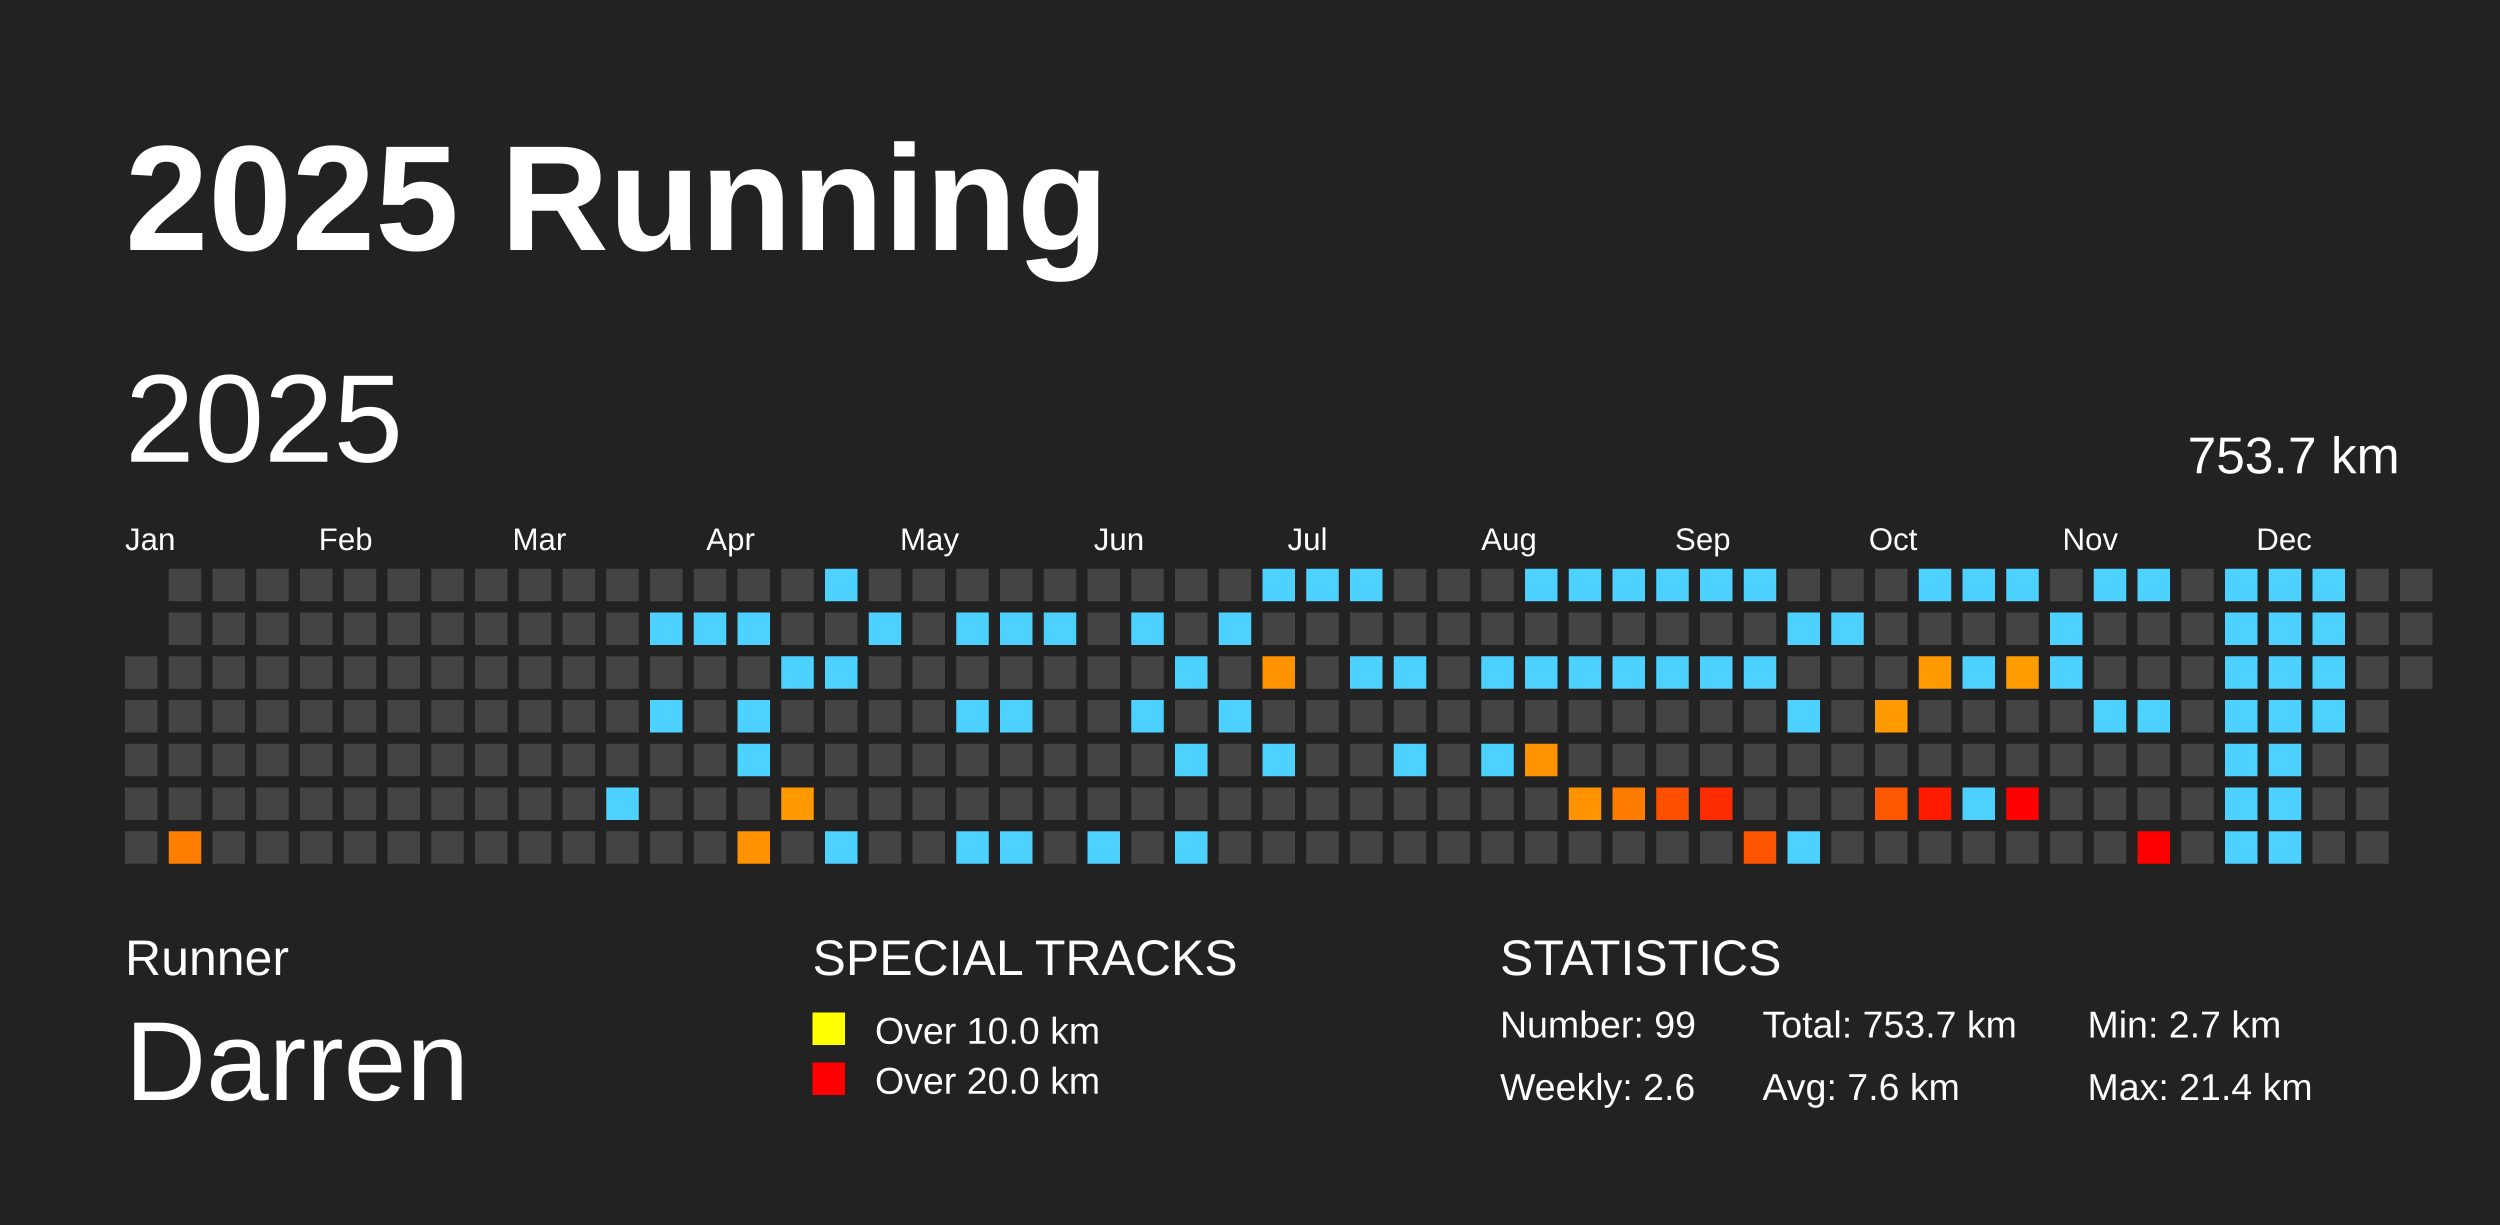
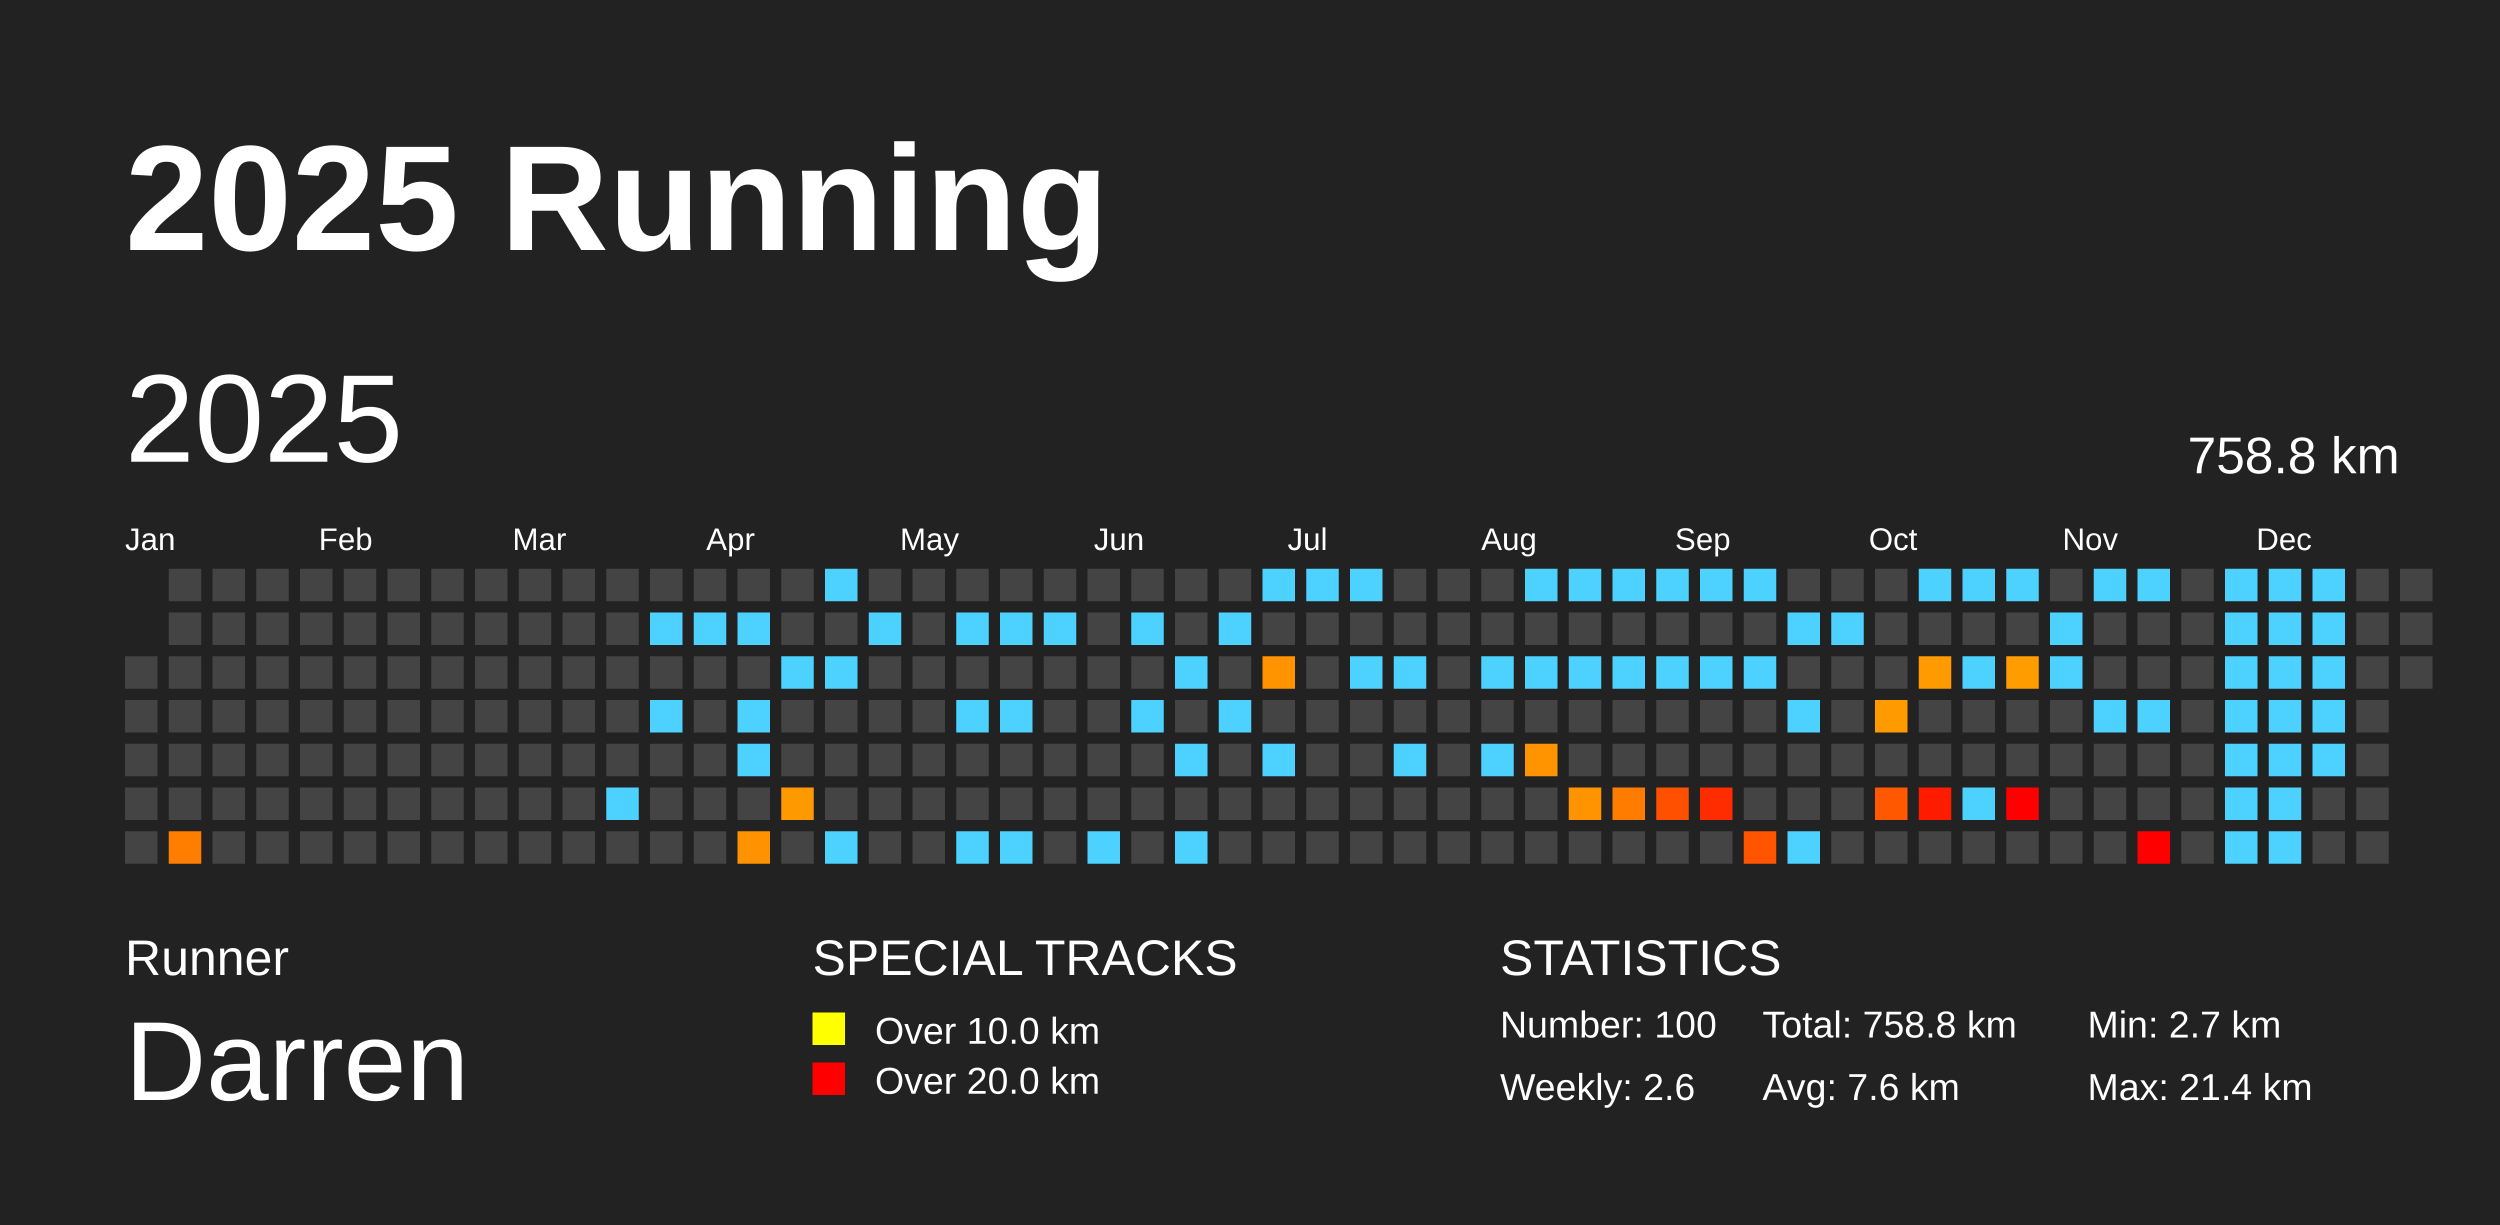
<svg xmlns="http://www.w3.org/2000/svg" baseProfile="full" height="98mm" version="1.1" viewBox="0,0,200,98" width="200mm">
  <defs />
  <rect fill="#222222" height="98" width="200" x="0" y="0" />
  <text fill="#FFFFFF" style="font-size:12px; font-family:Arial; font-weight:bold;" x="10" y="20">2025 Running</text>
  <text fill="#FFFFFF" style="font-size:4px; font-family:Arial" x="10" y="78">Runner</text>
  <text fill="#FFFFFF" style="font-size:9px; font-family:Arial" x="10" y="88">Darren</text>
  <text fill="#FFFFFF" style="font-size:4px; font-family:Arial" x="65" y="78">SPECIAL TRACKS</text>
  <rect fill="yellow" height="2.6" width="2.6" x="65" y="81" />
  <text fill="#FFFFFF" style="font-size:3px; font-family:Arial" x="70" y="83.5">Over 10.0 km</text>
  <rect fill="red" height="2.6" width="2.6" x="65" y="85" />
  <text fill="#FFFFFF" style="font-size:3px; font-family:Arial" x="70" y="87.5">Over 20.0 km</text>
  <text fill="#FFFFFF" style="font-size:4px; font-family:Arial" x="120" y="78">STATISTICS</text>
-   <text fill="#FFFFFF" style="font-size:3px; font-family:Arial" x="120" y="83">Number: 99</text>
+   <text fill="#FFFFFF" style="font-size:3px; font-family:Arial" x="120" y="83">Number: 100</text>
  <text fill="#FFFFFF" style="font-size:3px; font-family:Arial" x="120" y="88">Weekly: 2.6</text>
-   <text fill="#FFFFFF" style="font-size:3px; font-family:Arial" x="141" y="83">Total: 753.7 km</text>
+   <text fill="#FFFFFF" style="font-size:3px; font-family:Arial" x="141" y="83">Total: 758.8 km</text>
  <text fill="#FFFFFF" style="font-size:3px; font-family:Arial" x="141" y="88">Avg: 7.6 km</text>
  <text fill="#FFFFFF" style="font-size:3px; font-family:Arial" x="167" y="83">Min: 2.7 km</text>
  <text fill="#FFFFFF" style="font-size:3px; font-family:Arial" x="167" y="88">Max: 21.4 km</text>
  <text dominant-baseline="hanging" fill="#FFFFFF" style="font-size:10.0px; font-family:Arial;" x="10" y="30">2025</text>
-   <text dominant-baseline="hanging" fill="#FFFFFF" style="font-size:4.125px; font-family:Arial;" x="175" y="35">753.7 km</text>
+   <text dominant-baseline="hanging" fill="#FFFFFF" style="font-size:4.125px; font-family:Arial;" x="175" y="35">758.8 km</text>
  <text fill="#FFFFFF" style="font-size:2.5px; font-family:Arial" x="10.0" y="44">Jan</text>
  <text fill="#FFFFFF" style="font-size:2.5px; font-family:Arial" x="25.5" y="44">Feb</text>
  <text fill="#FFFFFF" style="font-size:2.5px; font-family:Arial" x="41.0" y="44">Mar</text>
  <text fill="#FFFFFF" style="font-size:2.5px; font-family:Arial" x="56.5" y="44">Apr</text>
  <text fill="#FFFFFF" style="font-size:2.5px; font-family:Arial" x="72.0" y="44">May</text>
  <text fill="#FFFFFF" style="font-size:2.5px; font-family:Arial" x="87.5" y="44">Jun</text>
  <text fill="#FFFFFF" style="font-size:2.5px; font-family:Arial" x="103.0" y="44">Jul</text>
  <text fill="#FFFFFF" style="font-size:2.5px; font-family:Arial" x="118.5" y="44">Aug</text>
  <text fill="#FFFFFF" style="font-size:2.5px; font-family:Arial" x="134.0" y="44">Sep</text>
  <text fill="#FFFFFF" style="font-size:2.5px; font-family:Arial" x="149.5" y="44">Oct</text>
  <text fill="#FFFFFF" style="font-size:2.5px; font-family:Arial" x="165.0" y="44">Nov</text>
  <text fill="#FFFFFF" style="font-size:2.5px; font-family:Arial" x="180.5" y="44">Dec</text>
  <rect fill="#444444" height="2.6" width="2.6" x="10.0" y="52.5" />
  <rect fill="#444444" height="2.6" width="2.6" x="10.0" y="56.0" />
  <rect fill="#444444" height="2.6" width="2.6" x="10.0" y="59.5" />
  <rect fill="#444444" height="2.6" width="2.6" x="10.0" y="63.0" />
  <rect fill="#444444" height="2.6" width="2.6" x="10.0" y="66.5" />
  <rect fill="#444444" height="2.6" width="2.6" x="13.5" y="45.5" />
  <rect fill="#444444" height="2.6" width="2.6" x="13.5" y="49.0" />
  <rect fill="#444444" height="2.6" width="2.6" x="13.5" y="52.5" />
  <rect fill="#444444" height="2.6" width="2.6" x="13.5" y="56.0" />
  <rect fill="#444444" height="2.6" width="2.6" x="13.5" y="59.5" />
  <rect fill="#444444" height="2.6" width="2.6" x="13.5" y="63.0" />
  <rect fill="#ff7e00" height="2.6" width="2.6" x="13.5" y="66.5" />
  <rect fill="#444444" height="2.6" width="2.6" x="17.0" y="45.5" />
  <rect fill="#444444" height="2.6" width="2.6" x="17.0" y="49.0" />
  <rect fill="#444444" height="2.6" width="2.6" x="17.0" y="52.5" />
  <rect fill="#444444" height="2.6" width="2.6" x="17.0" y="56.0" />
  <rect fill="#444444" height="2.6" width="2.6" x="17.0" y="59.5" />
  <rect fill="#444444" height="2.6" width="2.6" x="17.0" y="63.0" />
  <rect fill="#444444" height="2.6" width="2.6" x="17.0" y="66.5" />
  <rect fill="#444444" height="2.6" width="2.6" x="20.5" y="45.5" />
  <rect fill="#444444" height="2.6" width="2.6" x="20.5" y="49.0" />
  <rect fill="#444444" height="2.6" width="2.6" x="20.5" y="52.5" />
  <rect fill="#444444" height="2.6" width="2.6" x="20.5" y="56.0" />
  <rect fill="#444444" height="2.6" width="2.6" x="20.5" y="59.5" />
  <rect fill="#444444" height="2.6" width="2.6" x="20.5" y="63.0" />
  <rect fill="#444444" height="2.6" width="2.6" x="20.5" y="66.5" />
  <rect fill="#444444" height="2.6" width="2.6" x="24.0" y="45.5" />
  <rect fill="#444444" height="2.6" width="2.6" x="24.0" y="49.0" />
  <rect fill="#444444" height="2.6" width="2.6" x="24.0" y="52.5" />
  <rect fill="#444444" height="2.6" width="2.6" x="24.0" y="56.0" />
  <rect fill="#444444" height="2.6" width="2.6" x="24.0" y="59.5" />
  <rect fill="#444444" height="2.6" width="2.6" x="24.0" y="63.0" />
  <rect fill="#444444" height="2.6" width="2.6" x="24.0" y="66.5" />
  <rect fill="#444444" height="2.6" width="2.6" x="27.5" y="45.5" />
  <rect fill="#444444" height="2.6" width="2.6" x="27.5" y="49.0" />
  <rect fill="#444444" height="2.6" width="2.6" x="27.5" y="52.5" />
  <rect fill="#444444" height="2.6" width="2.6" x="27.5" y="56.0" />
  <rect fill="#444444" height="2.6" width="2.6" x="27.5" y="59.5" />
  <rect fill="#444444" height="2.6" width="2.6" x="27.5" y="63.0" />
  <rect fill="#444444" height="2.6" width="2.6" x="27.5" y="66.5" />
  <rect fill="#444444" height="2.6" width="2.6" x="31.0" y="45.5" />
  <rect fill="#444444" height="2.6" width="2.6" x="31.0" y="49.0" />
  <rect fill="#444444" height="2.6" width="2.6" x="31.0" y="52.5" />
  <rect fill="#444444" height="2.6" width="2.6" x="31.0" y="56.0" />
  <rect fill="#444444" height="2.6" width="2.6" x="31.0" y="59.5" />
  <rect fill="#444444" height="2.6" width="2.6" x="31.0" y="63.0" />
  <rect fill="#444444" height="2.6" width="2.6" x="31.0" y="66.5" />
  <rect fill="#444444" height="2.6" width="2.6" x="34.5" y="45.5" />
  <rect fill="#444444" height="2.6" width="2.6" x="34.5" y="49.0" />
  <rect fill="#444444" height="2.6" width="2.6" x="34.5" y="52.5" />
  <rect fill="#444444" height="2.6" width="2.6" x="34.5" y="56.0" />
  <rect fill="#444444" height="2.6" width="2.6" x="34.5" y="59.5" />
  <rect fill="#444444" height="2.6" width="2.6" x="34.5" y="63.0" />
  <rect fill="#444444" height="2.6" width="2.6" x="34.5" y="66.5" />
  <rect fill="#444444" height="2.6" width="2.6" x="38.0" y="45.5" />
  <rect fill="#444444" height="2.6" width="2.6" x="38.0" y="49.0" />
  <rect fill="#444444" height="2.6" width="2.6" x="38.0" y="52.5" />
  <rect fill="#444444" height="2.6" width="2.6" x="38.0" y="56.0" />
  <rect fill="#444444" height="2.6" width="2.6" x="38.0" y="59.5" />
  <rect fill="#444444" height="2.6" width="2.6" x="38.0" y="63.0" />
  <rect fill="#444444" height="2.6" width="2.6" x="38.0" y="66.5" />
  <rect fill="#444444" height="2.6" width="2.6" x="41.5" y="45.5" />
  <rect fill="#444444" height="2.6" width="2.6" x="41.5" y="49.0" />
  <rect fill="#444444" height="2.6" width="2.6" x="41.5" y="52.5" />
  <rect fill="#444444" height="2.6" width="2.6" x="41.5" y="56.0" />
  <rect fill="#444444" height="2.6" width="2.6" x="41.5" y="59.5" />
  <rect fill="#444444" height="2.6" width="2.6" x="41.5" y="63.0" />
  <rect fill="#444444" height="2.6" width="2.6" x="41.5" y="66.5" />
  <rect fill="#444444" height="2.6" width="2.6" x="45.0" y="45.5" />
  <rect fill="#444444" height="2.6" width="2.6" x="45.0" y="49.0" />
  <rect fill="#444444" height="2.6" width="2.6" x="45.0" y="52.5" />
  <rect fill="#444444" height="2.6" width="2.6" x="45.0" y="56.0" />
  <rect fill="#444444" height="2.6" width="2.6" x="45.0" y="59.5" />
  <rect fill="#444444" height="2.6" width="2.6" x="45.0" y="63.0" />
  <rect fill="#444444" height="2.6" width="2.6" x="45.0" y="66.5" />
  <rect fill="#444444" height="2.6" width="2.6" x="48.5" y="45.5" />
  <rect fill="#444444" height="2.6" width="2.6" x="48.5" y="49.0" />
  <rect fill="#444444" height="2.6" width="2.6" x="48.5" y="52.5" />
  <rect fill="#444444" height="2.6" width="2.6" x="48.5" y="56.0" />
  <rect fill="#444444" height="2.6" width="2.6" x="48.5" y="59.5" />
  <rect fill="#4dd2ff" height="2.6" width="2.6" x="48.5" y="63.0" />
  <rect fill="#444444" height="2.6" width="2.6" x="48.5" y="66.5" />
  <rect fill="#444444" height="2.6" width="2.6" x="52.0" y="45.5" />
  <rect fill="#4dd2ff" height="2.6" width="2.6" x="52.0" y="49.0" />
  <rect fill="#444444" height="2.6" width="2.6" x="52.0" y="52.5" />
  <rect fill="#4dd2ff" height="2.6" width="2.6" x="52.0" y="56.0" />
  <rect fill="#444444" height="2.6" width="2.6" x="52.0" y="59.5" />
  <rect fill="#444444" height="2.6" width="2.6" x="52.0" y="63.0" />
  <rect fill="#444444" height="2.6" width="2.6" x="52.0" y="66.5" />
  <rect fill="#444444" height="2.6" width="2.6" x="55.5" y="45.5" />
  <rect fill="#4dd2ff" height="2.6" width="2.6" x="55.5" y="49.0" />
  <rect fill="#444444" height="2.6" width="2.6" x="55.5" y="52.5" />
  <rect fill="#444444" height="2.6" width="2.6" x="55.5" y="56.0" />
  <rect fill="#444444" height="2.6" width="2.6" x="55.5" y="59.5" />
  <rect fill="#444444" height="2.6" width="2.6" x="55.5" y="63.0" />
  <rect fill="#444444" height="2.6" width="2.6" x="55.5" y="66.5" />
  <rect fill="#444444" height="2.6" width="2.6" x="59.0" y="45.5" />
  <rect fill="#4dd2ff" height="2.6" width="2.6" x="59.0" y="49.0" />
  <rect fill="#444444" height="2.6" width="2.6" x="59.0" y="52.5" />
  <rect fill="#4dd2ff" height="2.6" width="2.6" x="59.0" y="56.0" />
  <rect fill="#4dd2ff" height="2.6" width="2.6" x="59.0" y="59.5" />
  <rect fill="#444444" height="2.6" width="2.6" x="59.0" y="63.0" />
  <rect fill="#ff9200" height="2.6" width="2.6" x="59.0" y="66.5" />
  <rect fill="#444444" height="2.6" width="2.6" x="62.5" y="45.5" />
  <rect fill="#444444" height="2.6" width="2.6" x="62.5" y="49.0" />
  <rect fill="#4dd2ff" height="2.6" width="2.6" x="62.5" y="52.5" />
  <rect fill="#444444" height="2.6" width="2.6" x="62.5" y="56.0" />
  <rect fill="#444444" height="2.6" width="2.6" x="62.5" y="59.5" />
  <rect fill="#ff9900" height="2.6" width="2.6" x="62.5" y="63.0" />
  <rect fill="#444444" height="2.6" width="2.6" x="62.5" y="66.5" />
  <rect fill="#4dd2ff" height="2.6" width="2.6" x="66.0" y="45.5" />
  <rect fill="#444444" height="2.6" width="2.6" x="66.0" y="49.0" />
  <rect fill="#4dd2ff" height="2.6" width="2.6" x="66.0" y="52.5" />
  <rect fill="#444444" height="2.6" width="2.6" x="66.0" y="56.0" />
  <rect fill="#444444" height="2.6" width="2.6" x="66.0" y="59.5" />
  <rect fill="#444444" height="2.6" width="2.6" x="66.0" y="63.0" />
  <rect fill="#4dd2ff" height="2.6" width="2.6" x="66.0" y="66.5" />
  <rect fill="#444444" height="2.6" width="2.6" x="69.5" y="45.5" />
  <rect fill="#4dd2ff" height="2.6" width="2.6" x="69.5" y="49.0" />
  <rect fill="#444444" height="2.6" width="2.6" x="69.5" y="52.5" />
  <rect fill="#444444" height="2.6" width="2.6" x="69.5" y="56.0" />
  <rect fill="#444444" height="2.6" width="2.6" x="69.5" y="59.5" />
  <rect fill="#444444" height="2.6" width="2.6" x="69.5" y="63.0" />
  <rect fill="#444444" height="2.6" width="2.6" x="69.5" y="66.5" />
  <rect fill="#444444" height="2.6" width="2.6" x="73.0" y="45.5" />
  <rect fill="#444444" height="2.6" width="2.6" x="73.0" y="49.0" />
  <rect fill="#444444" height="2.6" width="2.6" x="73.0" y="52.5" />
  <rect fill="#444444" height="2.6" width="2.6" x="73.0" y="56.0" />
  <rect fill="#444444" height="2.6" width="2.6" x="73.0" y="59.5" />
  <rect fill="#444444" height="2.6" width="2.6" x="73.0" y="63.0" />
  <rect fill="#444444" height="2.6" width="2.6" x="73.0" y="66.5" />
  <rect fill="#444444" height="2.6" width="2.6" x="76.5" y="45.5" />
  <rect fill="#4dd2ff" height="2.6" width="2.6" x="76.5" y="49.0" />
  <rect fill="#444444" height="2.6" width="2.6" x="76.5" y="52.5" />
  <rect fill="#4dd2ff" height="2.6" width="2.6" x="76.5" y="56.0" />
  <rect fill="#444444" height="2.6" width="2.6" x="76.5" y="59.5" />
  <rect fill="#444444" height="2.6" width="2.6" x="76.5" y="63.0" />
  <rect fill="#4dd2ff" height="2.6" width="2.6" x="76.5" y="66.5" />
  <rect fill="#444444" height="2.6" width="2.6" x="80.0" y="45.5" />
  <rect fill="#4dd2ff" height="2.6" width="2.6" x="80.0" y="49.0" />
  <rect fill="#444444" height="2.6" width="2.6" x="80.0" y="52.5" />
  <rect fill="#4dd2ff" height="2.6" width="2.6" x="80.0" y="56.0" />
  <rect fill="#444444" height="2.6" width="2.6" x="80.0" y="59.5" />
  <rect fill="#444444" height="2.6" width="2.6" x="80.0" y="63.0" />
  <rect fill="#4dd2ff" height="2.6" width="2.6" x="80.0" y="66.5" />
  <rect fill="#444444" height="2.6" width="2.6" x="83.5" y="45.5" />
  <rect fill="#4dd2ff" height="2.6" width="2.6" x="83.5" y="49.0" />
  <rect fill="#444444" height="2.6" width="2.6" x="83.5" y="52.5" />
  <rect fill="#444444" height="2.6" width="2.6" x="83.5" y="56.0" />
  <rect fill="#444444" height="2.6" width="2.6" x="83.5" y="59.5" />
  <rect fill="#444444" height="2.6" width="2.6" x="83.5" y="63.0" />
  <rect fill="#444444" height="2.6" width="2.6" x="83.5" y="66.5" />
  <rect fill="#444444" height="2.6" width="2.6" x="87.0" y="45.5" />
  <rect fill="#444444" height="2.6" width="2.6" x="87.0" y="49.0" />
  <rect fill="#444444" height="2.6" width="2.6" x="87.0" y="52.5" />
  <rect fill="#444444" height="2.6" width="2.6" x="87.0" y="56.0" />
  <rect fill="#444444" height="2.6" width="2.6" x="87.0" y="59.5" />
  <rect fill="#444444" height="2.6" width="2.6" x="87.0" y="63.0" />
  <rect fill="#4dd2ff" height="2.6" width="2.6" x="87.0" y="66.5" />
  <rect fill="#444444" height="2.6" width="2.6" x="90.5" y="45.5" />
  <rect fill="#4dd2ff" height="2.6" width="2.6" x="90.5" y="49.0" />
  <rect fill="#444444" height="2.6" width="2.6" x="90.5" y="52.5" />
  <rect fill="#4dd2ff" height="2.6" width="2.6" x="90.5" y="56.0" />
  <rect fill="#444444" height="2.6" width="2.6" x="90.5" y="59.5" />
  <rect fill="#444444" height="2.6" width="2.6" x="90.5" y="63.0" />
  <rect fill="#444444" height="2.6" width="2.6" x="90.5" y="66.5" />
  <rect fill="#444444" height="2.6" width="2.6" x="94.0" y="45.5" />
  <rect fill="#444444" height="2.6" width="2.6" x="94.0" y="49.0" />
  <rect fill="#4dd2ff" height="2.6" width="2.6" x="94.0" y="52.5" />
  <rect fill="#444444" height="2.6" width="2.6" x="94.0" y="56.0" />
  <rect fill="#4dd2ff" height="2.6" width="2.6" x="94.0" y="59.5" />
  <rect fill="#444444" height="2.6" width="2.6" x="94.0" y="63.0" />
  <rect fill="#4dd2ff" height="2.6" width="2.6" x="94.0" y="66.5" />
  <rect fill="#444444" height="2.6" width="2.6" x="97.5" y="45.5" />
  <rect fill="#4dd2ff" height="2.6" width="2.6" x="97.5" y="49.0" />
  <rect fill="#444444" height="2.6" width="2.6" x="97.5" y="52.5" />
  <rect fill="#4dd2ff" height="2.6" width="2.6" x="97.5" y="56.0" />
  <rect fill="#444444" height="2.6" width="2.6" x="97.5" y="59.5" />
  <rect fill="#444444" height="2.6" width="2.6" x="97.5" y="63.0" />
  <rect fill="#444444" height="2.6" width="2.6" x="97.5" y="66.5" />
  <rect fill="#4dd2ff" height="2.6" width="2.6" x="101.0" y="45.5" />
  <rect fill="#444444" height="2.6" width="2.6" x="101.0" y="49.0" />
  <rect fill="#ff9400" height="2.6" width="2.6" x="101.0" y="52.5" />
  <rect fill="#444444" height="2.6" width="2.6" x="101.0" y="56.0" />
  <rect fill="#4dd2ff" height="2.6" width="2.6" x="101.0" y="59.5" />
  <rect fill="#444444" height="2.6" width="2.6" x="101.0" y="63.0" />
  <rect fill="#444444" height="2.6" width="2.6" x="101.0" y="66.5" />
  <rect fill="#4dd2ff" height="2.6" width="2.6" x="104.5" y="45.5" />
  <rect fill="#444444" height="2.6" width="2.6" x="104.5" y="49.0" />
  <rect fill="#444444" height="2.6" width="2.6" x="104.5" y="52.5" />
  <rect fill="#444444" height="2.6" width="2.6" x="104.5" y="56.0" />
  <rect fill="#444444" height="2.6" width="2.6" x="104.5" y="59.5" />
  <rect fill="#444444" height="2.6" width="2.6" x="104.5" y="63.0" />
  <rect fill="#444444" height="2.6" width="2.6" x="104.5" y="66.5" />
  <rect fill="#4dd2ff" height="2.6" width="2.6" x="108.0" y="45.5" />
  <rect fill="#444444" height="2.6" width="2.6" x="108.0" y="49.0" />
  <rect fill="#4dd2ff" height="2.6" width="2.6" x="108.0" y="52.5" />
  <rect fill="#444444" height="2.6" width="2.6" x="108.0" y="56.0" />
  <rect fill="#444444" height="2.6" width="2.6" x="108.0" y="59.5" />
  <rect fill="#444444" height="2.6" width="2.6" x="108.0" y="63.0" />
  <rect fill="#444444" height="2.6" width="2.6" x="108.0" y="66.5" />
  <rect fill="#444444" height="2.6" width="2.6" x="111.5" y="45.5" />
  <rect fill="#444444" height="2.6" width="2.6" x="111.5" y="49.0" />
  <rect fill="#4dd2ff" height="2.6" width="2.6" x="111.5" y="52.5" />
  <rect fill="#444444" height="2.6" width="2.6" x="111.5" y="56.0" />
  <rect fill="#4dd2ff" height="2.6" width="2.6" x="111.5" y="59.5" />
  <rect fill="#444444" height="2.6" width="2.6" x="111.5" y="63.0" />
  <rect fill="#444444" height="2.6" width="2.6" x="111.5" y="66.5" />
  <rect fill="#444444" height="2.6" width="2.6" x="115.0" y="45.5" />
  <rect fill="#444444" height="2.6" width="2.6" x="115.0" y="49.0" />
  <rect fill="#444444" height="2.6" width="2.6" x="115.0" y="52.5" />
  <rect fill="#444444" height="2.6" width="2.6" x="115.0" y="56.0" />
  <rect fill="#444444" height="2.6" width="2.6" x="115.0" y="59.5" />
  <rect fill="#444444" height="2.6" width="2.6" x="115.0" y="63.0" />
  <rect fill="#444444" height="2.6" width="2.6" x="115.0" y="66.5" />
  <rect fill="#444444" height="2.6" width="2.6" x="118.5" y="45.5" />
  <rect fill="#444444" height="2.6" width="2.6" x="118.5" y="49.0" />
  <rect fill="#4dd2ff" height="2.6" width="2.6" x="118.5" y="52.5" />
  <rect fill="#444444" height="2.6" width="2.6" x="118.5" y="56.0" />
  <rect fill="#4dd2ff" height="2.6" width="2.6" x="118.5" y="59.5" />
  <rect fill="#444444" height="2.6" width="2.6" x="118.5" y="63.0" />
  <rect fill="#444444" height="2.6" width="2.6" x="118.5" y="66.5" />
  <rect fill="#4dd2ff" height="2.6" width="2.6" x="122.0" y="45.5" />
  <rect fill="#444444" height="2.6" width="2.6" x="122.0" y="49.0" />
  <rect fill="#4dd2ff" height="2.6" width="2.6" x="122.0" y="52.5" />
  <rect fill="#444444" height="2.6" width="2.6" x="122.0" y="56.0" />
  <rect fill="#ff9300" height="2.6" width="2.6" x="122.0" y="59.5" />
  <rect fill="#444444" height="2.6" width="2.6" x="122.0" y="63.0" />
  <rect fill="#444444" height="2.6" width="2.6" x="122.0" y="66.5" />
  <rect fill="#4dd2ff" height="2.6" width="2.6" x="125.5" y="45.5" />
  <rect fill="#444444" height="2.6" width="2.6" x="125.5" y="49.0" />
  <rect fill="#4dd2ff" height="2.6" width="2.6" x="125.5" y="52.5" />
  <rect fill="#444444" height="2.6" width="2.6" x="125.5" y="56.0" />
  <rect fill="#444444" height="2.6" width="2.6" x="125.5" y="59.5" />
  <rect fill="#ff9400" height="2.6" width="2.6" x="125.5" y="63.0" />
  <rect fill="#444444" height="2.6" width="2.6" x="125.5" y="66.5" />
  <rect fill="#4dd2ff" height="2.6" width="2.6" x="129.0" y="45.5" />
  <rect fill="#444444" height="2.6" width="2.6" x="129.0" y="49.0" />
  <rect fill="#4dd2ff" height="2.6" width="2.6" x="129.0" y="52.5" />
  <rect fill="#444444" height="2.6" width="2.6" x="129.0" y="56.0" />
  <rect fill="#444444" height="2.6" width="2.6" x="129.0" y="59.5" />
  <rect fill="#ff7c00" height="2.6" width="2.6" x="129.0" y="63.0" />
  <rect fill="#444444" height="2.6" width="2.6" x="129.0" y="66.5" />
  <rect fill="#4dd2ff" height="2.6" width="2.6" x="132.5" y="45.5" />
  <rect fill="#444444" height="2.6" width="2.6" x="132.5" y="49.0" />
  <rect fill="#4dd2ff" height="2.6" width="2.6" x="132.5" y="52.5" />
  <rect fill="#444444" height="2.6" width="2.6" x="132.5" y="56.0" />
  <rect fill="#444444" height="2.6" width="2.6" x="132.5" y="59.5" />
  <rect fill="#ff5000" height="2.6" width="2.6" x="132.5" y="63.0" />
  <rect fill="#444444" height="2.6" width="2.6" x="132.5" y="66.5" />
  <rect fill="#4dd2ff" height="2.6" width="2.6" x="136.0" y="45.5" />
  <rect fill="#444444" height="2.6" width="2.6" x="136.0" y="49.0" />
  <rect fill="#4dd2ff" height="2.6" width="2.6" x="136.0" y="52.5" />
  <rect fill="#444444" height="2.6" width="2.6" x="136.0" y="56.0" />
  <rect fill="#444444" height="2.6" width="2.6" x="136.0" y="59.5" />
  <rect fill="#ff2c00" height="2.6" width="2.6" x="136.0" y="63.0" />
  <rect fill="#444444" height="2.6" width="2.6" x="136.0" y="66.5" />
  <rect fill="#4dd2ff" height="2.6" width="2.6" x="139.5" y="45.5" />
  <rect fill="#444444" height="2.6" width="2.6" x="139.5" y="49.0" />
  <rect fill="#4dd2ff" height="2.6" width="2.6" x="139.5" y="52.5" />
  <rect fill="#444444" height="2.6" width="2.6" x="139.5" y="56.0" />
  <rect fill="#444444" height="2.6" width="2.6" x="139.5" y="59.5" />
  <rect fill="#444444" height="2.6" width="2.6" x="139.5" y="63.0" />
  <rect fill="#ff5500" height="2.6" width="2.6" x="139.5" y="66.5" />
  <rect fill="#444444" height="2.6" width="2.6" x="143.0" y="45.5" />
  <rect fill="#4dd2ff" height="2.6" width="2.6" x="143.0" y="49.0" />
  <rect fill="#444444" height="2.6" width="2.6" x="143.0" y="52.5" />
  <rect fill="#4dd2ff" height="2.6" width="2.6" x="143.0" y="56.0" />
  <rect fill="#444444" height="2.6" width="2.6" x="143.0" y="59.5" />
  <rect fill="#444444" height="2.6" width="2.6" x="143.0" y="63.0" />
  <rect fill="#4dd2ff" height="2.6" width="2.6" x="143.0" y="66.5" />
  <rect fill="#444444" height="2.6" width="2.6" x="146.5" y="45.5" />
  <rect fill="#4dd2ff" height="2.6" width="2.6" x="146.5" y="49.0" />
  <rect fill="#444444" height="2.6" width="2.6" x="146.5" y="52.5" />
  <rect fill="#444444" height="2.6" width="2.6" x="146.5" y="56.0" />
  <rect fill="#444444" height="2.6" width="2.6" x="146.5" y="59.5" />
  <rect fill="#444444" height="2.6" width="2.6" x="146.5" y="63.0" />
  <rect fill="#444444" height="2.6" width="2.6" x="146.5" y="66.5" />
  <rect fill="#444444" height="2.6" width="2.6" x="150.0" y="45.5" />
  <rect fill="#444444" height="2.6" width="2.6" x="150.0" y="49.0" />
  <rect fill="#444444" height="2.6" width="2.6" x="150.0" y="52.5" />
  <rect fill="#ff9b00" height="2.6" width="2.6" x="150.0" y="56.0" />
  <rect fill="#444444" height="2.6" width="2.6" x="150.0" y="59.5" />
  <rect fill="#ff5800" height="2.6" width="2.6" x="150.0" y="63.0" />
  <rect fill="#444444" height="2.6" width="2.6" x="150.0" y="66.5" />
  <rect fill="#4dd2ff" height="2.6" width="2.6" x="153.5" y="45.5" />
  <rect fill="#444444" height="2.6" width="2.6" x="153.5" y="49.0" />
  <rect fill="#ff9a00" height="2.6" width="2.6" x="153.5" y="52.5" />
  <rect fill="#444444" height="2.6" width="2.6" x="153.5" y="56.0" />
  <rect fill="#444444" height="2.6" width="2.6" x="153.5" y="59.5" />
  <rect fill="#ff1b00" height="2.6" width="2.6" x="153.5" y="63.0" />
  <rect fill="#444444" height="2.6" width="2.6" x="153.5" y="66.5" />
  <rect fill="#4dd2ff" height="2.6" width="2.6" x="157.0" y="45.5" />
  <rect fill="#444444" height="2.6" width="2.6" x="157.0" y="49.0" />
  <rect fill="#4dd2ff" height="2.6" width="2.6" x="157.0" y="52.5" />
  <rect fill="#444444" height="2.6" width="2.6" x="157.0" y="56.0" />
  <rect fill="#444444" height="2.6" width="2.6" x="157.0" y="59.5" />
  <rect fill="#4dd2ff" height="2.6" width="2.6" x="157.0" y="63.0" />
  <rect fill="#444444" height="2.6" width="2.6" x="157.0" y="66.5" />
  <rect fill="#4dd2ff" height="2.6" width="2.6" x="160.5" y="45.5" />
  <rect fill="#444444" height="2.6" width="2.6" x="160.5" y="49.0" />
  <rect fill="#ff9c00" height="2.6" width="2.6" x="160.5" y="52.5" />
  <rect fill="#444444" height="2.6" width="2.6" x="160.5" y="56.0" />
  <rect fill="#444444" height="2.6" width="2.6" x="160.5" y="59.5" />
  <rect fill="red" height="2.6" width="2.6" x="160.5" y="63.0" />
  <rect fill="#444444" height="2.6" width="2.6" x="160.5" y="66.5" />
  <rect fill="#444444" height="2.6" width="2.6" x="164.0" y="45.5" />
  <rect fill="#4dd2ff" height="2.6" width="2.6" x="164.0" y="49.0" />
  <rect fill="#4dd2ff" height="2.6" width="2.6" x="164.0" y="52.5" />
  <rect fill="#444444" height="2.6" width="2.6" x="164.0" y="56.0" />
  <rect fill="#444444" height="2.6" width="2.6" x="164.0" y="59.5" />
  <rect fill="#444444" height="2.6" width="2.6" x="164.0" y="63.0" />
  <rect fill="#444444" height="2.6" width="2.6" x="164.0" y="66.5" />
  <rect fill="#4dd2ff" height="2.6" width="2.6" x="167.5" y="45.5" />
  <rect fill="#444444" height="2.6" width="2.6" x="167.5" y="49.0" />
  <rect fill="#444444" height="2.6" width="2.6" x="167.5" y="52.5" />
  <rect fill="#4dd2ff" height="2.6" width="2.6" x="167.5" y="56.0" />
  <rect fill="#444444" height="2.6" width="2.6" x="167.5" y="59.5" />
  <rect fill="#444444" height="2.6" width="2.6" x="167.5" y="63.0" />
  <rect fill="#444444" height="2.6" width="2.6" x="167.5" y="66.5" />
  <rect fill="#4dd2ff" height="2.6" width="2.6" x="171.0" y="45.5" />
  <rect fill="#444444" height="2.6" width="2.6" x="171.0" y="49.0" />
  <rect fill="#444444" height="2.6" width="2.6" x="171.0" y="52.5" />
  <rect fill="#4dd2ff" height="2.6" width="2.6" x="171.0" y="56.0" />
  <rect fill="#444444" height="2.6" width="2.6" x="171.0" y="59.5" />
  <rect fill="#444444" height="2.6" width="2.6" x="171.0" y="63.0" />
  <rect fill="red" height="2.6" width="2.6" x="171.0" y="66.5" />
  <rect fill="#444444" height="2.6" width="2.6" x="174.5" y="45.5" />
  <rect fill="#444444" height="2.6" width="2.6" x="174.5" y="49.0" />
  <rect fill="#444444" height="2.6" width="2.6" x="174.5" y="52.5" />
  <rect fill="#444444" height="2.6" width="2.6" x="174.5" y="56.0" />
  <rect fill="#444444" height="2.6" width="2.6" x="174.5" y="59.5" />
  <rect fill="#444444" height="2.6" width="2.6" x="174.5" y="63.0" />
  <rect fill="#444444" height="2.6" width="2.6" x="174.5" y="66.5" />
  <rect fill="#4dd2ff" height="2.6" width="2.6" x="178.0" y="45.5" />
  <rect fill="#4dd2ff" height="2.6" width="2.6" x="178.0" y="49.0" />
  <rect fill="#4dd2ff" height="2.6" width="2.6" x="178.0" y="52.5" />
  <rect fill="#4dd2ff" height="2.6" width="2.6" x="178.0" y="56.0" />
  <rect fill="#4dd2ff" height="2.6" width="2.6" x="178.0" y="59.5" />
  <rect fill="#4dd2ff" height="2.6" width="2.6" x="178.0" y="63.0" />
  <rect fill="#4dd2ff" height="2.6" width="2.6" x="178.0" y="66.5" />
  <rect fill="#4dd2ff" height="2.6" width="2.6" x="181.5" y="45.5" />
  <rect fill="#4dd2ff" height="2.6" width="2.6" x="181.5" y="49.0" />
  <rect fill="#4dd2ff" height="2.6" width="2.6" x="181.5" y="52.5" />
  <rect fill="#4dd2ff" height="2.6" width="2.6" x="181.5" y="56.0" />
  <rect fill="#4dd2ff" height="2.6" width="2.6" x="181.5" y="59.5" />
  <rect fill="#4dd2ff" height="2.6" width="2.6" x="181.5" y="63.0" />
  <rect fill="#4dd2ff" height="2.6" width="2.6" x="181.5" y="66.5" />
  <rect fill="#4dd2ff" height="2.6" width="2.6" x="185.0" y="45.5" />
  <rect fill="#4dd2ff" height="2.6" width="2.6" x="185.0" y="49.0" />
  <rect fill="#4dd2ff" height="2.6" width="2.6" x="185.0" y="52.5" />
  <rect fill="#4dd2ff" height="2.6" width="2.6" x="185.0" y="56.0" />
-   <rect fill="#444444" height="2.6" width="2.6" x="185.0" y="59.5" />
+   <rect fill="#4dd2ff" height="2.6" width="2.6" x="185.0" y="59.5" />
  <rect fill="#444444" height="2.6" width="2.6" x="185.0" y="63.0" />
  <rect fill="#444444" height="2.6" width="2.6" x="185.0" y="66.5" />
  <rect fill="#444444" height="2.6" width="2.6" x="188.5" y="45.5" />
  <rect fill="#444444" height="2.6" width="2.6" x="188.5" y="49.0" />
  <rect fill="#444444" height="2.6" width="2.6" x="188.5" y="52.5" />
  <rect fill="#444444" height="2.6" width="2.6" x="188.5" y="56.0" />
  <rect fill="#444444" height="2.6" width="2.6" x="188.5" y="59.5" />
  <rect fill="#444444" height="2.6" width="2.6" x="188.5" y="63.0" />
  <rect fill="#444444" height="2.6" width="2.6" x="188.5" y="66.5" />
  <rect fill="#444444" height="2.6" width="2.6" x="192.0" y="45.5" />
  <rect fill="#444444" height="2.6" width="2.6" x="192.0" y="49.0" />
  <rect fill="#444444" height="2.6" width="2.6" x="192.0" y="52.5" />
</svg>
